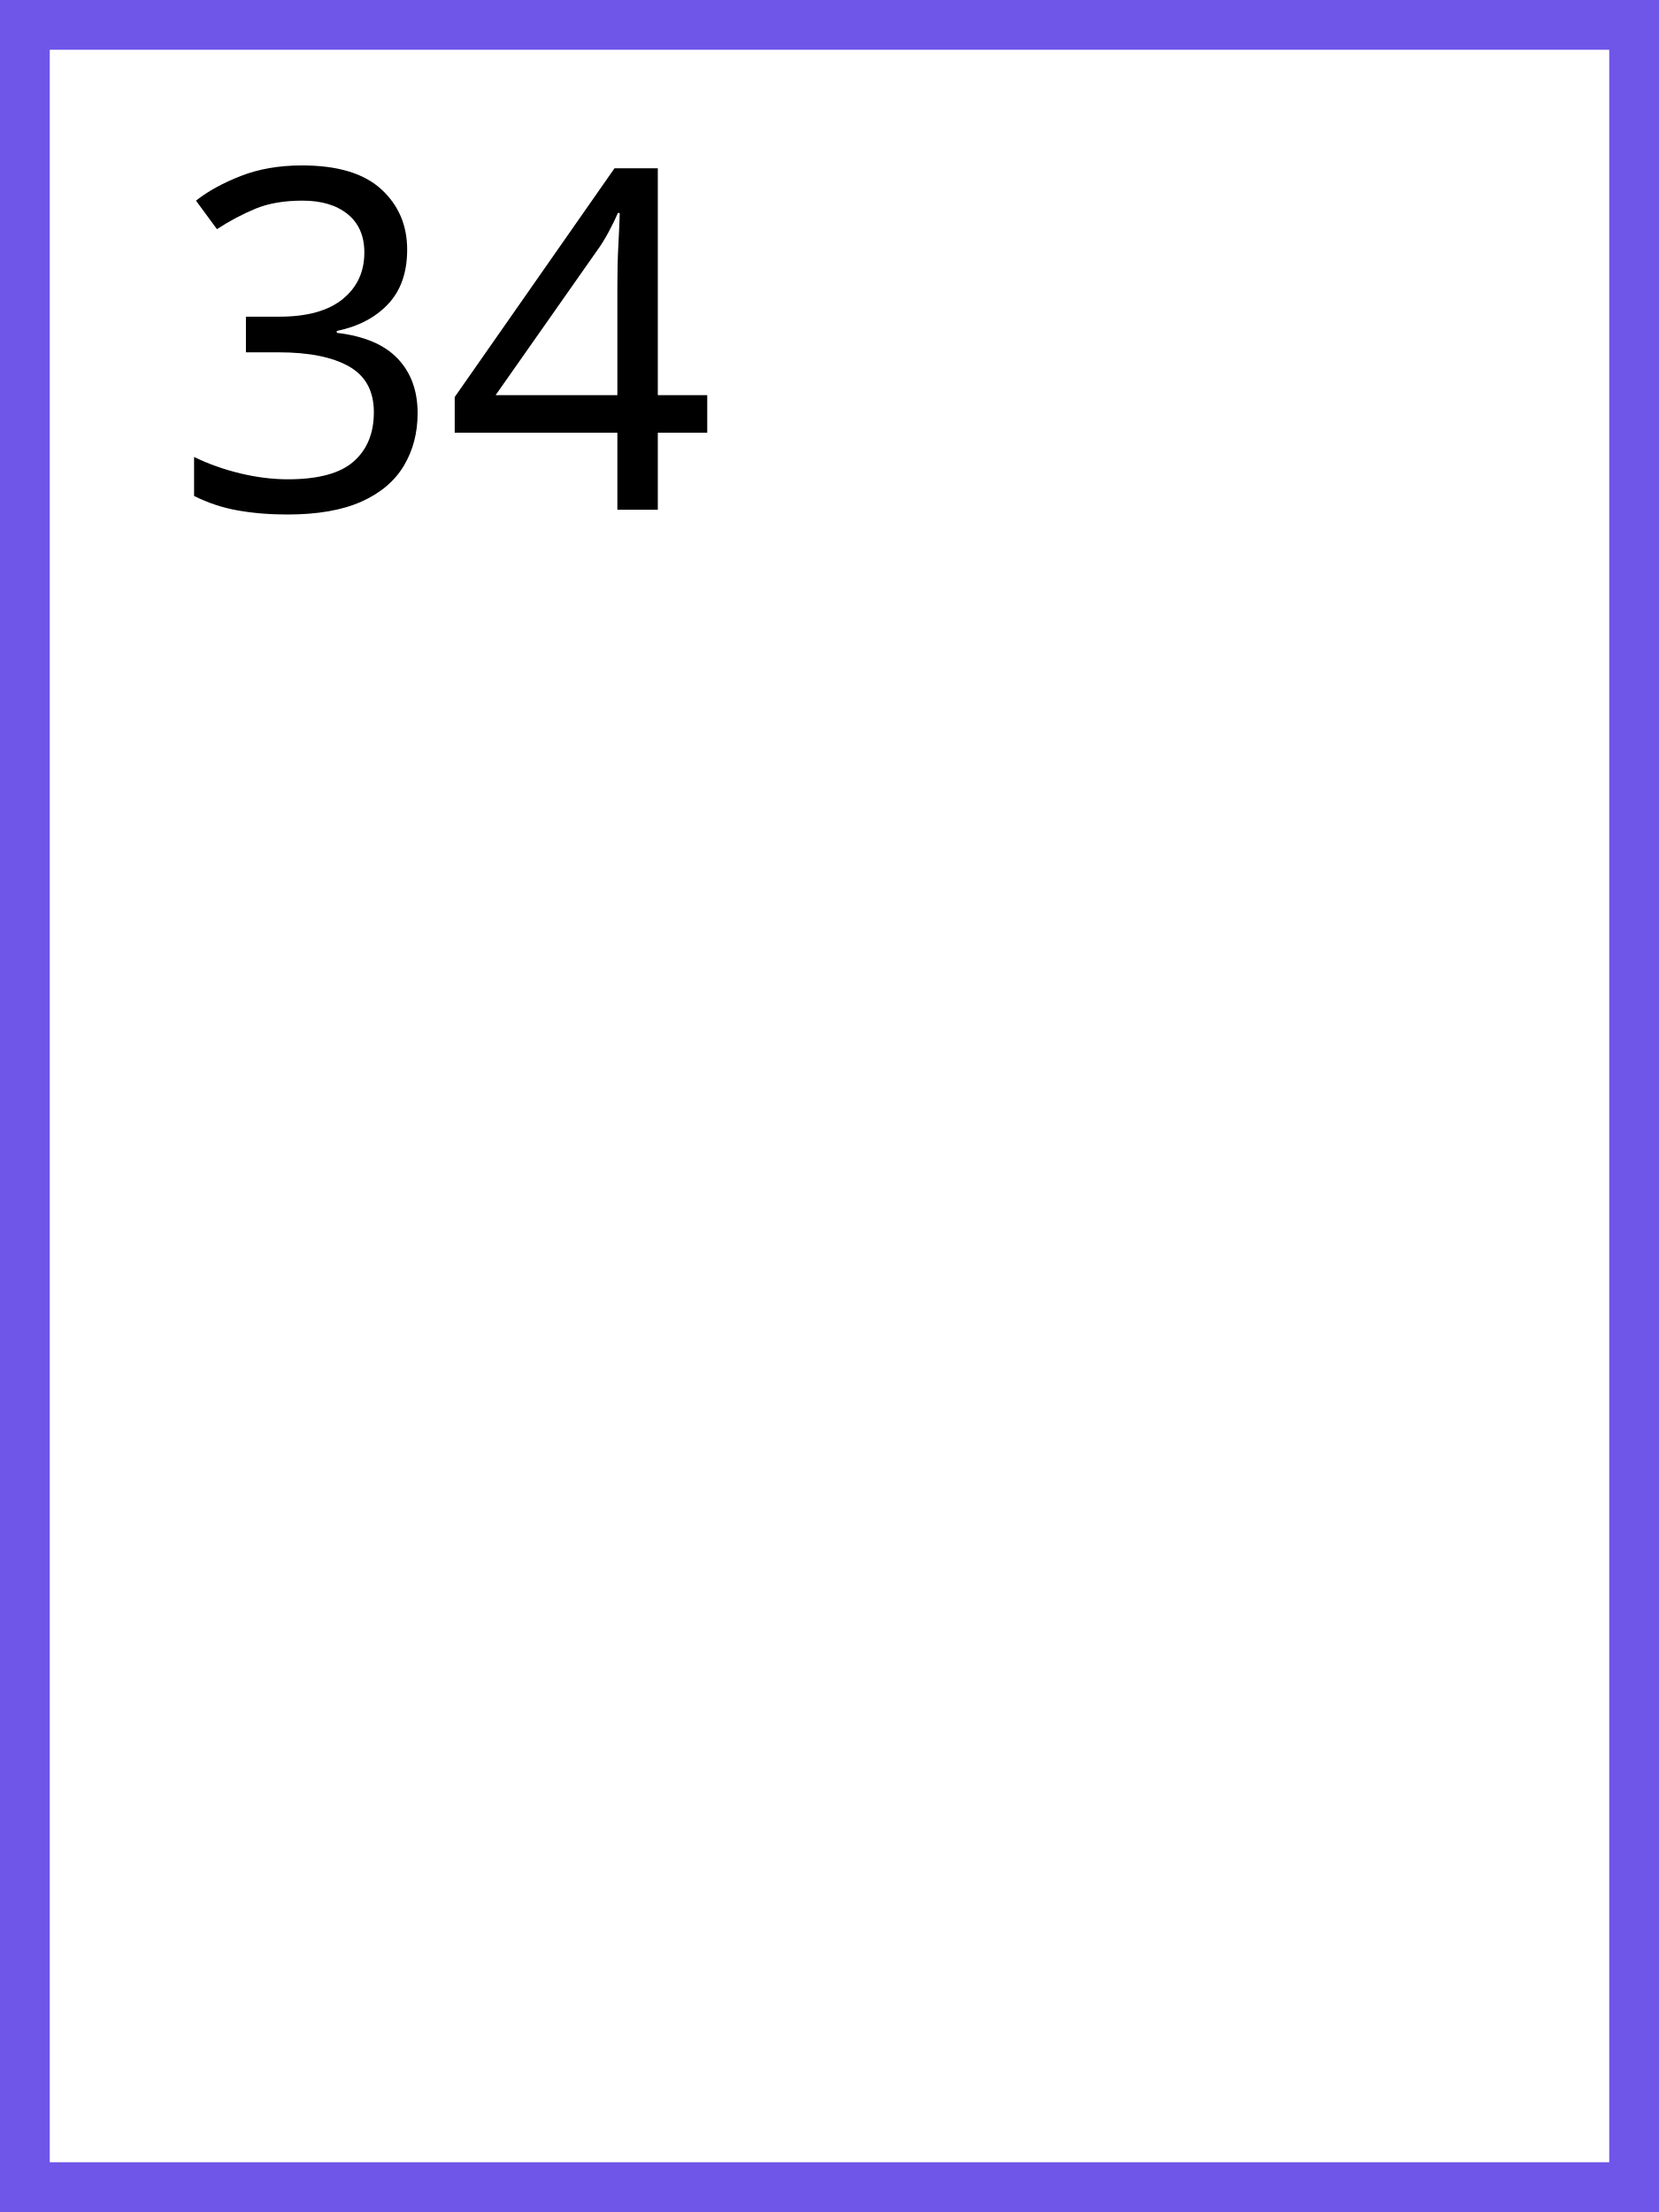
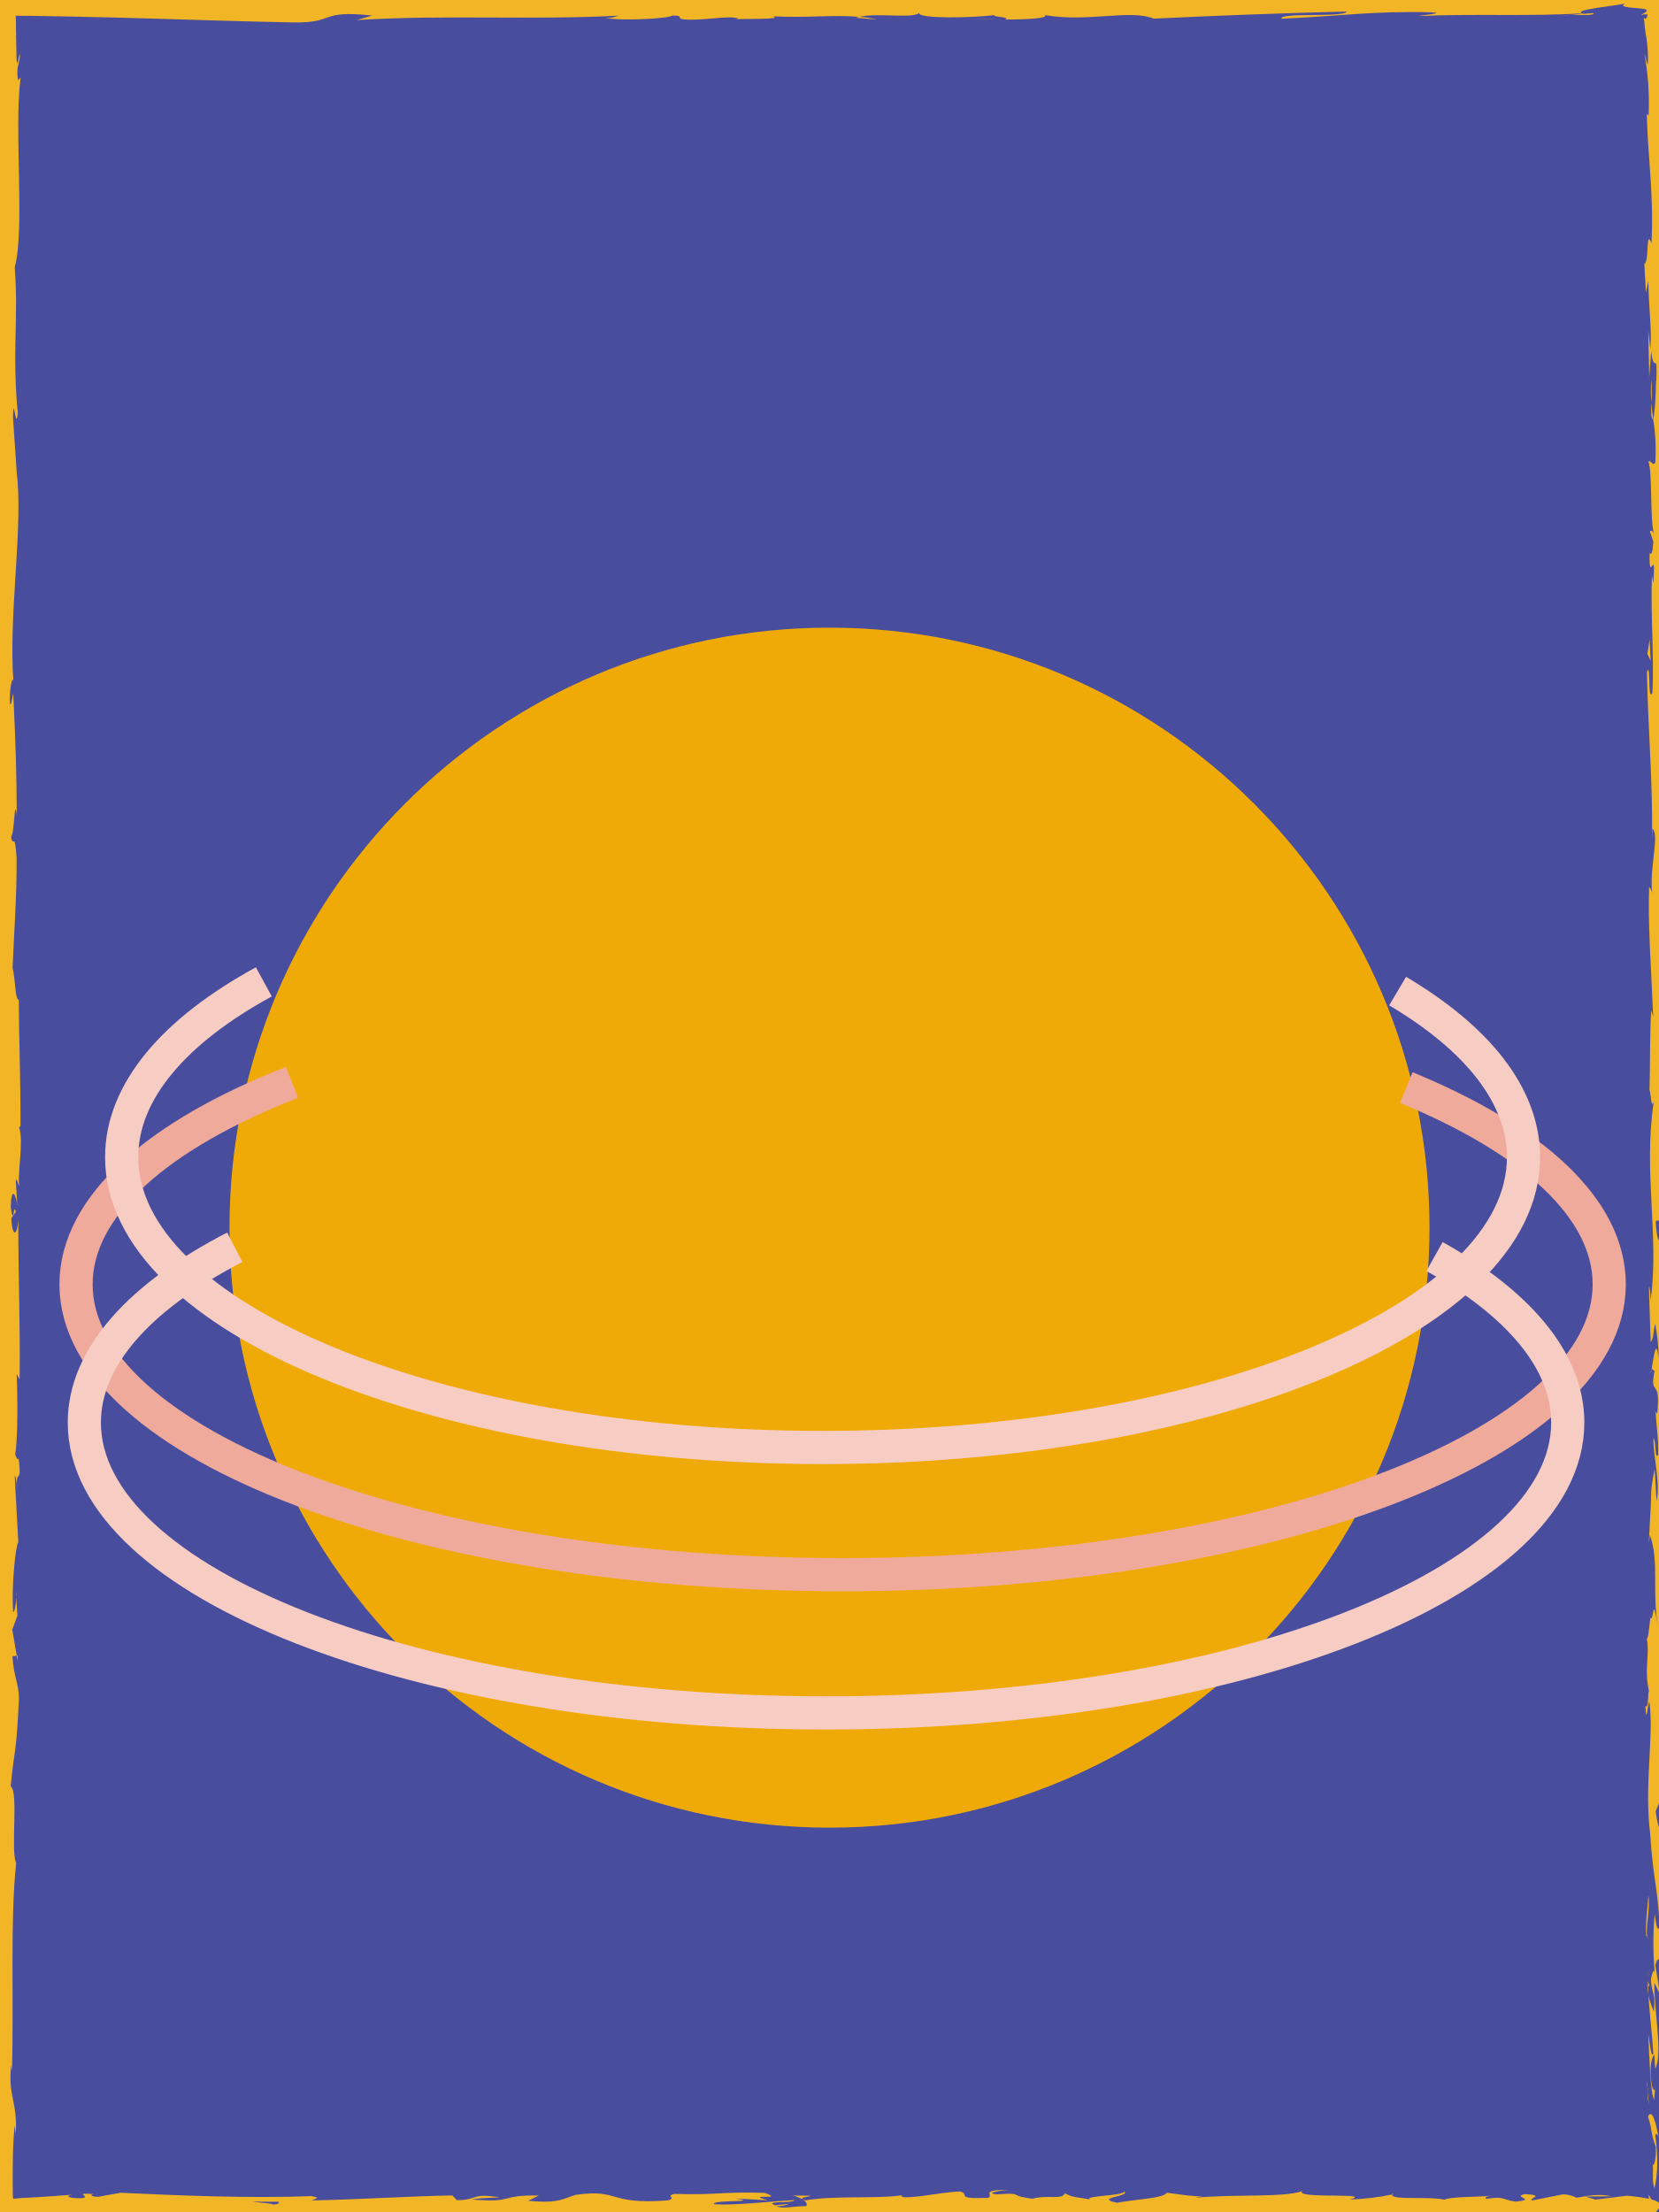
- <svg xmlns="http://www.w3.org/2000/svg" id="Layer_1" data-name="Layer 1" viewBox="0 0 600 800">
+ <svg xmlns="http://www.w3.org/2000/svg" viewBox="0 0 600 800">
  <defs>
-     <style>.cls-1{font-size:172px;font-family:MyriadPro-Regular, Myriad Pro;}.cls-2{fill:#6f56e8;}</style>
+     <style>.cls-1{fill:#484d9e;}.cls-2{fill:#f2b526;}.cls-3{fill:#f0aa07;stroke:#f0aa07;stroke-width:11px;}.cls-3,.cls-4,.cls-5{stroke-miterlimit:10;}.cls-4,.cls-5{fill:none;stroke-width:12px;}.cls-4{stroke:#f0aa9b;}.cls-5{stroke:#f6ccc3;}</style>
  </defs>
-   <text class="cls-1" transform="translate(62.46 184.36)">34</text>
-   <path class="cls-2" d="M582,18V782H18V18H582M600,0H0V800H600V0Z" />
+   <g id="BG">
+     <rect class="cls-1" x="9" y="9" width="582" height="782" />
+     <path class="cls-1" d="M582,18V782H18V18H582M600,0H0V800H600V0Z" />
+   </g>
+   <g id="Layer_2" data-name="Layer 2">
+     <path class="cls-2" d="M596.67,800c.43,1.47,1.41.64,1.22-3.42l-1.66-2.88Z" />
+     <path class="cls-2" d="M599.74,772.68c-.8-4.78-2.21-10.29-3.73-7.2,1.59,4.73.92,5.88,2.82,11,.19,4.07-.53,7.09-1.14,6.41.42,1.44-.37,6.31.67,8.5,1.28-5.29,1.33-12,.28-19C599,770.88,599.43,772.33,599.74,772.68Z" />
+     <path class="cls-2" d="M595.75,717.92a27.09,27.09,0,0,0,.43,3.57c-.07-1.13-.13-2.22-.17-3.35A1.69,1.69,0,0,1,595.75,717.92Z" />
+     <path class="cls-2" d="M503.52,793.4c-.07.1,0,.17,0,.25C504,793.51,504.16,793.41,503.52,793.4Z" />
+     <path class="cls-2" d="M595.93,715.76c0-1.12,0-2.26,0-3.41A33.66,33.66,0,0,0,595.93,715.76Z" />
+     <path class="cls-2" d="M286.8,794.08a12.54,12.54,0,0,1,3.29,1.26C289,794.34,299.47,794,286.8,794.08Z" />
+     <path class="cls-2" d="M596.54,717.88a3.48,3.48,0,0,1-.61-2.12c0,.82.05,1.61.08,2.38C596.22,718.34,596.41,718.39,596.54,717.88Z" />
+     <path class="cls-2" d="M362.16,7.06l-11.33-.2C354,7,358.11,7.06,362.16,7.06Z" />
+     <path class="cls-2" d="M5.72,575.2l.17,2.6A10.71,10.71,0,0,0,5.72,575.2Z" />
+     <path class="cls-2" d="M317.2,7.06a42.54,42.54,0,0,0-6.38-1,6.26,6.26,0,0,0-1.31.37Z" />
+     <path class="cls-2" d="M290.11,795.36l0,0Z" />
+     <path class="cls-2" d="M364.74,792c-10.79,0-5.07,1.81-7.36,2.87-12.88.52-6-1.36-10.35-2.31-8,.49-14.21,2.19-20.21,2.11-.45-.3-1.62-.41-.25-.79-8.51,1.47-25.25.07-35.16,1.91a3.63,3.63,0,0,1-1.3-.45c1.61.92,1.86,1.86,1.53,2.53-4.84,0-9,1.17-10.81,0a10.1,10.1,0,0,0,4.61-.83l-5.07.53c-4.57-1.74,6.92-.6,6.92-1.89-9.89.57-21.42,2-29,1.51-1.59-1.7,17.72-.57,7.6-2.08l11.73.65c-9-2.68,7.12.19-1.11-2.68-15.43-.49-17.26.87-32.65.37-3.46.94,1.15,1.4-2.32,2.34-21.87,1.7-17.22-4.27-33.3-2-4.16,1.13-5.78,3.28-17.23,2.15l3.9-1.92c-14.93-.19-8.52,2.76-24.17,1.46,2.78-.75,11.74-.63,9.48-.86-10.13-1.52-7.17,1.09-15,1.09l-1.61-1.7c-15.9.27-33.42,1.49-51,1.8,1-.5,4-1-.13-1.55-22.21.85-47.42-.21-68.85-1.22l-8.18,1.47c-1.91,0-3.54-.66-1.47-1-8.36-.56-.44.93-4.45,1.51-4.75.1-6.28-.85-3.27-1.29-3.43.29-7.53.59-12,.86l-3.43.2-1.75.09-.89.05H8l-.17,0c-.92.12-2,.22-3.08.3l-.13-1.71,0-.91,0-.46,0-.68c0-2.81-.06-5.58,0-8.26,0-5.36.26-10.35.68-14.5l.43,3c.6-12.09-3-13.64-1.64-24.85l.26,2.15c.64-26.24-.7-55.24,1.51-75.27-2.11-3.8.94-26-2-27.65,1.46-15,2-10.7,3-31.8C6.8,608.74,4.82,606,4.52,599l1.54-.17-1.62-9.46,1.84-5-.39-6.54c-.09,2.61-.69,5.54-1.14,5.14-.69-10.21,1.08-24.89,1.87-25.14L5.31,533.65c.62.54.84,4.58,1.23,7.78-1.57-12.89,1.62-2.34.18-14.16-.35,1.59-.91-.85-1.23-1.12.94-5.89.94-19.3.55-29.21l1.06,1.9c.27-17.92-.51-37.77-.49-57.87-.49,7.21-2.33,5.55-2.51-.34l1.63-2.36c-1-3.81-.62,6.16-1.85-1.66.19-7.51,1.85-5.05,2.38-.73l-.56-9.14c.48-.53.74,1.61,1.36,2.17-1-3.75,1.64-15.76-.12-21.17l.48-.51c0-20.1-.54-29.22-.62-45.59-1.41-.32-1.1-6.72-2.24-11.6C5,338,6.12,324.65,6,310.16c-.7-10.19-1.19-3-2-7.56,1.28-.75,1.16-15.23,2.08-7.72-.2-17.4-.25-22.22-1.29-44.22-.53,2.38-.75,5.07-1.19,3.68-.21-4,.54-9.09,1.15-8.51l.13,1c-1.92-24.7,3.74-57,1.07-76.68l.13,1.11-1.39-20.4c.22-9.38,1,5.63,1.75-1.31-2.13-22,.31-34.77-1.11-52.89C9.08,82.69,5,47,7.45,28l-.89,1.09c-.88-4.89.5-5.92.71-9.52-.69.51-.8,5.3-1.28,2.26-.1-3.59-.16-7.2-.21-10.84,0-1.75,0-3.52-.07-5.3l7.41.07L26.35,6c8.84.17,17.73.41,26.63.66,17.8.52,35.64,1.12,53.2,1.45,15.55.24,8.82-4.6,28.42-2.48L129,7.26c31.37-2,64.13.07,94.84-1.61C222,6,222,6.53,219,6.52c6.48,1.2,24,.06,24.09-.92,4.78.11,1.11.88,4,1.38,6.51.71,16.33-1.53,19.79-.34.58.2-1.83.39-3,.49,4.24-.59,19.75.14,15.69-1.24,11.52.66,22-.62,31.23.2,6-1.54,19.73.75,21.63-1.44-.82,2.26,20.2,1.82,27.49.76-2.44.68,6.34.71,3.48,1.65,8.32,0,15.94-.45,14.49-1.61,15.31,2.71,30.79-2.18,39.41,1.29,24.7-1.21,47.56-2,69.78-2.57-.81,2.26-24.56.23-23.61,2.6,21.08-.93,33.24-2.87,54.14-2.32,5.41.3-3.08,1-4.9,1.36,21-.93,40.71.2,59.45-1,0,.21-2.07.44-4,.61,3.69-.08,8.58.33,8.17-.7l-3.6.28c-5.9-1.49,14.66-3.11,15.32-3.89-1.56.73-1.19,1.15.09,1.41a23.35,23.35,0,0,0,2.49.31l1.42.11,1,.1c1.28.14,2.36.31,2.5.67.08.18-.08.41-.47.71s-1,.67-1.69,1.14a13.14,13.14,0,0,0,1.51-.45.61.61,0,0,0,.92-.16,3.24,3.24,0,0,1-.48,1.77c-.22.22-.51,0-.9-.31.07.47.14.89.23,1.27l.06.29,0,.13,0,.36.13,1.32c.18,1.61.37,2.63.54,3.62a49.39,49.39,0,0,1,.59,9.79c-.5,0-.69-2.46-1.27-3.7a98.61,98.61,0,0,1,1.52,22.29c-.3-.61-.69.57-.69-2.45C595.78,56.7,598.21,69,597.28,88c-2.16-5.63-.71,6.49-2.58,7.5l.56,10.26.9-4.11c0,9,1.33,16.93.72,24.65l-.77-6.68.35,16.85.71-9.54c1,9.1,2.36-1,1.84,11-.19-2.43,0,9-1.12,13.68v0a69.87,69.87,0,0,1,.75,15.66c-.59,1.73-2.06-1.39-2.46-.26,1.56,4.38.43,21.05,2.1,26.6-.39-1.85-1.37-1.95-1.57-1.34l1.26,3.68c-.4,4.17-.6,4.78-1.38,4.1-.23,12.52,2.37-4,1.35,10.88a27.67,27.67,0,0,1-.49-3c-.53,14.93.81,28.85.18,42.56-1.87,4.05-.46-12-2-7.35.34,19.78,2.25,41,1.81,60.09l.21-3.56c2.65,2.65-1.31,14.25-.06,23.93-.2-2.37-1.48-3.11-1.18-2.47-.43,13.11.65,26.8,1.49,46.66l-.69-2.46c-.6,7.72-.35,20.34-.66,28.69.68,2.47.57,7.24,1.56,4.34-3.88,25.73,2.08,49.08-1.15,71.9,0-2.72-.59-6.5-.6-4.33l.63,19.44c1.16-1.53.7-2.55,1.6-6.63a59.3,59.3,0,0,1,1.22,12.77c-.77-8.75-1.86.07-2.5,3.85.35-.63.74.66,1.1.34-2,10.16,2.33,1.7.94,15.57l-.61-.73c.31,5.19,1.12,10,.94,15.56-1.33,2.33-.62-5.52-1.72-5.88.08,7.86,2.53,15.51,1.2,22.63-.37-3.34-.38-8.14-.75-11.48-1.57,7.75-1.17,8.65-1.42,14.4l0-.56-.71,13.31.42-3.39c3.49,9.83.64,20,2.92,33.28-2.16-12.88-1.25-2.13-2.76-3.12-.42,3.39-.9,8.53-1.32,7.06,1.22,6.27-1,10.46.82,19.3-.49.39,0,6.7-1.27,5.29.38,8.14.85-1.93,1.46-1.24,1.67,12.55-2,29.5.27,47.55.94,15.57,2.58,18.45,3.4,32.9-.78,4.87-1.78-4-1.78-4a118.21,118.21,0,0,0,0,21.2c-.43-1.5-.79.05-1.34,2.31.13,5.95,1.78,4,1.06,11.82a27.19,27.19,0,0,1-2-5.94c.45,7,1.36,13.93,1.8,21.19-.85,1.92-1.29-4.38-1.84-6.94.38,8.16.77,21.13,2.11,23.65l.48-5.23c.07,3-1.15,1.53-1.4-.66-1.05-7,.47-10.08,1-10.48l.31,5.17c2.86-5.31-.46-20.76-.29-31.16l2.08,4.33-1.73-10.67c.54-2.27,1.7-3.82,2,1.32,1-7.46-.74-6.61.41-13,.18-.71.28-.39.36.26l-.62-7.28c.44,1.43,1.47-1.22,1.17,3.26,1.2-13.08-1.56-21.09,0-26l.12,1.1c-.7-18.15-1.52-1.76-3.31-15.37l3.76-9.16L601.06,644c.05-1.87.16-5.57.78-4.89-1.05-7-.67,1.19-1.66-2.85,1.4-9-.65-24.85,1.79-26.88-1.16-3.24-.9,8.61-1.71-1,2.62-2.74-.44-11.12.76-19.35,1.35,2.53.63,10.33,1.84,2.09-2.29-5,.5-16,.06-23-1.82-.32-.76-15.1-1.36-26.75.61.74,1-21.93,1.65-32.77l.31.32c-1.84-2.1-1.49-13.28-1.87-21.42,1.1.32,1.53,1.78,2,6.19v-7.65c-.59-1.8-.9-4.19-1.11-9.16l1.38,1.93c-.08-10.19-1.62-20.52-.7-33.63-1.28-.73-3.57,10.43-4.42-3.43.69-.52,1.87-1,2.16,2.6a32.1,32.1,0,0,1-.28-6.63l1.16,5.54c.51-6-1-3.12-.86-7.9,1,.1.7-3.53,1.48-2.84.1,1.21-.4,4.16,0,6,.18-5.39.77-11.89,1.51-14-.56.47-1.33,0-1.45-3.94-.08-10.19,1.18-3.49,1.69-9.43-.68-2.47,0-9-1.45-9.14a9.15,9.15,0,0,1,1.1-4.68c-.65-5.27-.19-24.63-1.76-18.69L602,380l-.07-.87v0c-1.47-17.28.84-35.89.21-53l.49,0c-.56-10.24-.33-22.78-1.4-30.09,0-3,.91-7.15,1.49-5.85-.37-7.83-.92-8.71-.11-20,.86,7.87.77-2.71.63,8.06.43-10.16,1.22-12.46-.13-23.38,1.27,3.72,1.59-7.65,1.22-12.49l-.91,7.13c-.18-5.44-.07-10.19,0-15l1.66,2.61c2-20.81-3.44-37.52-.06-53.36-1.16-5.5-.81,11.3-2.18,6.38.23-9.57,2.62-19.54,2.62-22.54.92-13.11-2.43-12.23-1.8-25.95-.59,1.76-2.18,3.41-2.73-6.84.21-9.58,2.48-11.77,3-5.72.05,2.29-.14,3.4-.34,3.3.22,3.1.47,7.16,1.11,3.37l-.59-1.25c.61-4.75.54-17.92,1.52-14.83-.57-7.23-1-3.09-1.28,2.27.85-12.28,0-19.19.6-31.83-.33,2-1,3.86-1,1.86.74-18.55-1.13-8.17-1.39-20.73.91-7.14,2.16,2.55,1.41-10.09.61-7.73,1.57-1.64,2,1.43-1.14-11.52.76-21.53,1-28.11l.47,6.07c-.28-3.63-.27-6.61-.27-9.63L606,34.31c.21-3.56.22-6.58.71-6.51-.78-3.68-2,2.81-3-4.48a80.84,80.84,0,0,0,.1-9.22,41.89,41.89,0,0,1,.11-4.35,9.58,9.58,0,0,1,.25-1.57,5.41,5.41,0,0,1,.47-1.47c0,1.13-.05,2.1-.07,3,0,.7,0,1.29,0,1.79a12.12,12.12,0,0,0,.11,2c.12.75.35.47.59.12.5-.7,1.09-1.69,1.22,4.64a69,69,0,0,1,0-9c.18-.54.33.5.42,1.48.09-.93.16-1.76.22-2.52s0-1.32.07-1.93,0-1.24,0-1.81c.05-2.3,0-4.08,0-5.48a23.58,23.58,0,0,0-.73-5.39c-1.78.31-3.62.64-6.43.9-1.4.13-3,.23-5,.31l-3.2.09c-.74,0-1.55,0-2.45,0,1.89-.88-3.43-1.68-5.85-1.49,6,0,2.86,1.48-2.62,2.16-9.5-.69-10.33.51-15.31.43l5.68.33c-1.92.89-6.67.77-13.3,1.05-.56-.69,6-.48,3.66-.78C554.2-1.85,544.94-5,534.68-4c-4.75-.6-.46-1.66-4.63-2.07-11.49,1.15-12.45-1.22-24.53-.27,3.48,1.2,4.09.91-4.42,2.07L521-5.09,508.22-3.36c6,0,12.65-.75,16.24-.54-6.07,1-5.45.67-2.58,1.66-8.2-1.79-16.26,1.05-25.74-.16l.29-3c-14.26-1.31-25.33,1.52-43.83.78l5.94.51c-2.48,1.17-11.42.16-17.42.64.56-1-3.19-1.35-5.74-2,.31.73-13.55-.07-15.23,1.9l-8.26-1.3C396.94-5.32,394.83-2,380.46-2.31c4.33-1.07-2.2-1.77,7.43-2.54-4.8,0-9.11-.19-9.19.49C375.9-5,365.4-3,361-4c-2,.43-2.68,1.46-8.07,1.38-.58-.2,0-.49,0-.49,0,.49-8.43.67-3.72,1.76-14.77-3.08-41.3.22-54.16-2.42-10.47.33-23.08.65-32.58.72.61-.3,0-.49,1.83-.39-13.11-.92-8.06,2.83-23,1.81-7.62-1.6,7.92-.86,3.17-1.47-2.07-3.25-18,.44-28-1.45l2.43-.19c-7.67-1.11-18.72,1.23-31.26,1,0,0,.61-.29.08-.49C179.13-2.54,162.9-2,150.84-1.53c3.76-1.27,5.48-.67,3.19-2-5.4.18,1.59,2.07-9.2,2.43-3.51-.69-11.3-1.3-12.33-2.68l10.18-.08c-5.22-1.78-13.18.07-18.54-.24l.69-.78c-15.6.25-15.82,2.21-32.59,2.07L94-2.18c-9.16,2-7.68-1.09-16.82.36l-2.77-2c-6,.48-21.17,1.91-32,2.28C48.52-3,61.2-3.73,69.05-4.6c-6,0-20.36.15-23.49,1.12C48-3.67,51-4.15,53.41-3.85c-7.35,1.55-17,2.31-29,2.28.69-1.25-2.4-1.79-7.17-2-2.38-.13-5.19-.19-8.16-.23L-4-4c0,2.37-.1,4.7-.15,6.93,0,1.13-.08,2.24-.12,3.32l-.07,1.6,0,.6,0,.5a28.86,28.86,0,0,1-1.09,6.4c1.42,21.12-.6,41.9-.37,66.51,3-8.72.08,7.19,3.14,5.68.19,5.73.14,7.92,0,8.43l-1.83,17.37c-.89,4.12-.67-5.45-1.36-4.92C-6.22,121-7.28,113.68-8.09,122c1.09-1.71,1.57,4.36,1.15,11.52l1.41-10.08c1.63,17.54-2.57,15.16-1,32.84l-1-5.59c.57,9.07,0,33.47,2.44,42.36-.35,1.61-1.19,3.72-1.41-.27-.37,21.68,2.61,48.27,1.1,65.12l-.75-1.65c.22,4.05,1.41,7,.66,12.11-.31-.26-.75-1.63-.79.24.25,2.14,1.31,10.75.87,16.11l-.84-4.58c-1,21.14,2.05,32.45,2.56,50.19-2.2-.05-2.92,16.59-3.27,24.9l-.31-.29c-.28,24.62,1.82,41.83,2.68,64.63-2.39,14.16-1,48-2.34,70.71.4-3.48,1.72.56,1.94,4.61-.45,5.34,1.53,14.76-.49,13.91l0-1.9c-2,4-1.46,15-1.51,23.56l2.64,1.41c-3.84,22.41,1.41,58.72-2,70.95.66,5.41.65,12.11,1.31,17.47L-6.36,620c-.36,15-.54,22.46-.2,41l-1-3.78c-.09,10.45,4.09,13.19,4.17,22.83l-2.11,2.9c0,18.22-1.83,36.67.09,54.68-.31-.3-.92-.83-1-3.78,0,8.58-1.43,33.18,1.47,30.07-.94.1-1,4.8-.69,10.71.14,2.95.38,6.2.62,9.33.13,1.57.26,3.1.38,4.55l.18,2.11c.05.72.11,1.17.16,2.27l-.35-.58a2,2,0,0,0-.34-.51l-.7-.77.16.77a3,3,0,0,1,.08.51l.08.59.3,2.15.51,3.45c.3,2,.55,3.63.75,5.37,2-.2,4.13-.36,6.69-.5l8.3-.38c2.75.18,2.41,1.12-1.24.76,9.16.73,7.14-1.32,18.25-.58L24,804c9.43.11,8.68-.37,13.87-1.4,5.92-.56,17.88.35,19.27,1.61,1.27-.77,6.43-1.8,12-1.44.74.48-1.28.78-2.3.92,15.77.95,23.44-1.62,34.28-.25.23.46.93.69,1.83.83-12.52,0-22.6-.11-21.66-.21,0,1.28,10.11,1.51,2.07,3.28,8.12-1,22-3.07,31.86-2.47a6,6,0,0,1,1.3.45l-1,.14a36.86,36.86,0,0,0,6.23-.2c3.15.21,5.15.36,8.17.38,1.16,1.06,11.59.57,16.64.63-.42-1.41,6.18-1.18,0-2.34.8.1-1,.16-4.31.22-.76,0-1.65.07-2.15.15l.35-.13-12.54.1a40.26,40.26,0,0,1,13.72-.54c2.59-.9,5.44-1.83,7-2.26,6.91,2,20.21,3,22.06,4.22,15.4-.78,36.28-.52,46-3.16,4.38-.34,5,.76,6.67,1.18-2.53.26-5.54.22-6.9.6,8.75-.68,25.93-.26,28-2.11,11,.83-6.2,1.7,9,1.4l-2,.56c29.82,3,48.48-4.71,81.55-.92-2.29-.23-3.44-.34-3.9-.65,37.69,1.67,77.68-1.57,114.88,1.08,10.57.53,11.72-.64,18.17-1.54l2.29,1.51,11-1.74c15.64-1.28,27.09,3.7,46.9,1.29l-2.56-1c7.12.2,22.54-.6,21.35.57a9,9,0,0,1,5.11-.52l.22.79,17.48-1.36c13.54.57-2.12,3.14,17.64,3.29,7.35-.3,20.93-2.3,18.17-2.83-3,0-7.58-.49-7.8-1.28l6.72-.41c1.22-2.33,6.39-4.71-10.11-6.34l-11.5,1.42-3.7-1.12,9.68-.08c-5.49-1.06-9-.12-12.87.53a11.51,11.51,0,0,0-4.82-1.25l-11.28,2.23c-1.37-.91,5.06-1.81-2.51-2.31-5.29,1,5.07,2-3.69,2.72-5.5-1.06-3.89-1.92-10.35-1-.9-.6.46-1,3-1.24-5.74.71-15.2.3-18.17,1.54-5.73-1.31-19.4.34-18.83-1.87a92.56,92.56,0,0,1-15.4,1.82c9.64-2.63-19.76-.15-17.21-3-7.14,2.37-25.78,1-38.42,2.37a9.66,9.66,0,0,1,3.21-.45c-7.11-.2-9.18-.91-13.75-1.36-.91,2-12,2.41-18,3.62-8.72-1.89,5.3-2.3,2.56-4.12.44,1.59-15.15,1.59-12.18,2.91-6.67-1.17-5.75-.57-9.19-2.19-1.17,2.45-6.21.41-11.74,1.92-9.65-1.21-2.48-2.3-13.08-1.55C355.31,792.89,364.74,792,364.74,792Zm-252.15,4.23v0l5.21-.08Zm-21.19,0c2.58.05,5.79.06,9.19.05.74.49-.06,1-2.19,1C99.56,797,94.56,796.69,91.4,796.28ZM136.22,806c-3.35.2-4.48-.08-4.94-.37,1.59,0,3.44-.07,5.87-.17.1-.05.3-.11.4-.17A3.42,3.42,0,0,1,136.22,806Z" />
+     <polygon class="cls-2" points="6.41 598.8 6.06 598.83 6.37 600.68 6.41 598.8" />
+     <path class="cls-2" d="M597.27,495.31a4.25,4.25,0,0,0-.36,1.53A6.15,6.15,0,0,0,597.27,495.31Z" />
+     <path class="cls-2" d="M597,545.72l-.5,7.13C596.74,549.77,596.87,547.52,597,545.72Z" />
+     <path class="cls-2" d="M596.25,584.48a1.85,1.85,0,0,0,.61.76v-.07Z" />
+     <path class="cls-2" d="M568.2,5.4c-.53,0-1,0-1.5.06C563.19,5.73,565.58,5.63,568.2,5.4Z" />
+     <path class="cls-2" d="M597.89,151.6c-.26-1.95-.51-3.87-.67-5.9C597.11,149,597.09,151.5,597.89,151.6Z" />
+     <path class="cls-2" d="M363.4,7.09s0,0,0,0h-1.26Z" />
+     <path class="cls-2" d="M597.25,137.17a51.76,51.76,0,0,0,0,8.53A78.28,78.28,0,0,0,597.25,137.17Z" />
+     <path class="cls-2" d="M595.62,752.48l-.06,1.87c.09,0,.17.08.22.22Z" />
+     <path class="cls-2" d="M595.78,754.57l.17,2.07A6.42,6.42,0,0,0,595.78,754.57Z" />
+     <path class="cls-2" d="M596.3,761l-.35-4.37A14.54,14.54,0,0,0,596.3,761Z" />
+     <path class="cls-2" d="M596.27,701.17l-.51-.59A.78.78,0,0,0,596.27,701.17Z" />
+     <path class="cls-2" d="M596.12,685.58c-.12,3.71-1.09,9.33-.77,14.52l.41.48C595,698.14,597,689.11,596.12,685.58Z" />
+     <polygon class="cls-2" points="596.6 231.22 595.81 236.49 596.98 239 596.6 231.22" />
+   </g>
+   <g id="Layer_6" data-name="Layer 6">
+     <circle class="cls-3" cx="300" cy="444" r="211.5" />
+     <path class="cls-4" d="M508.61,393.34C554.17,412.05,582,437,582,464.5c0,58-124.13,105-277.25,105s-277.25-47-277.25-105c0-28.39,29.76-54.16,78.11-73.05" />
+     <path class="cls-5" d="M518.82,454.44c30.37,17,48.18,37.73,48.18,60.06,0,58-120.1,105-268.25,105s-268.25-47-268.25-105c0-23.82,20.26-45.79,54.41-63.4" />
+     <path class="cls-5" d="M505.47,358.44c28.7,17,45.53,37.73,45.53,60.06,0,58-113.5,105-253.5,105S44,476.49,44,418.5c0-23.82,19.15-45.79,51.42-63.4" />
+   </g>
</svg>
